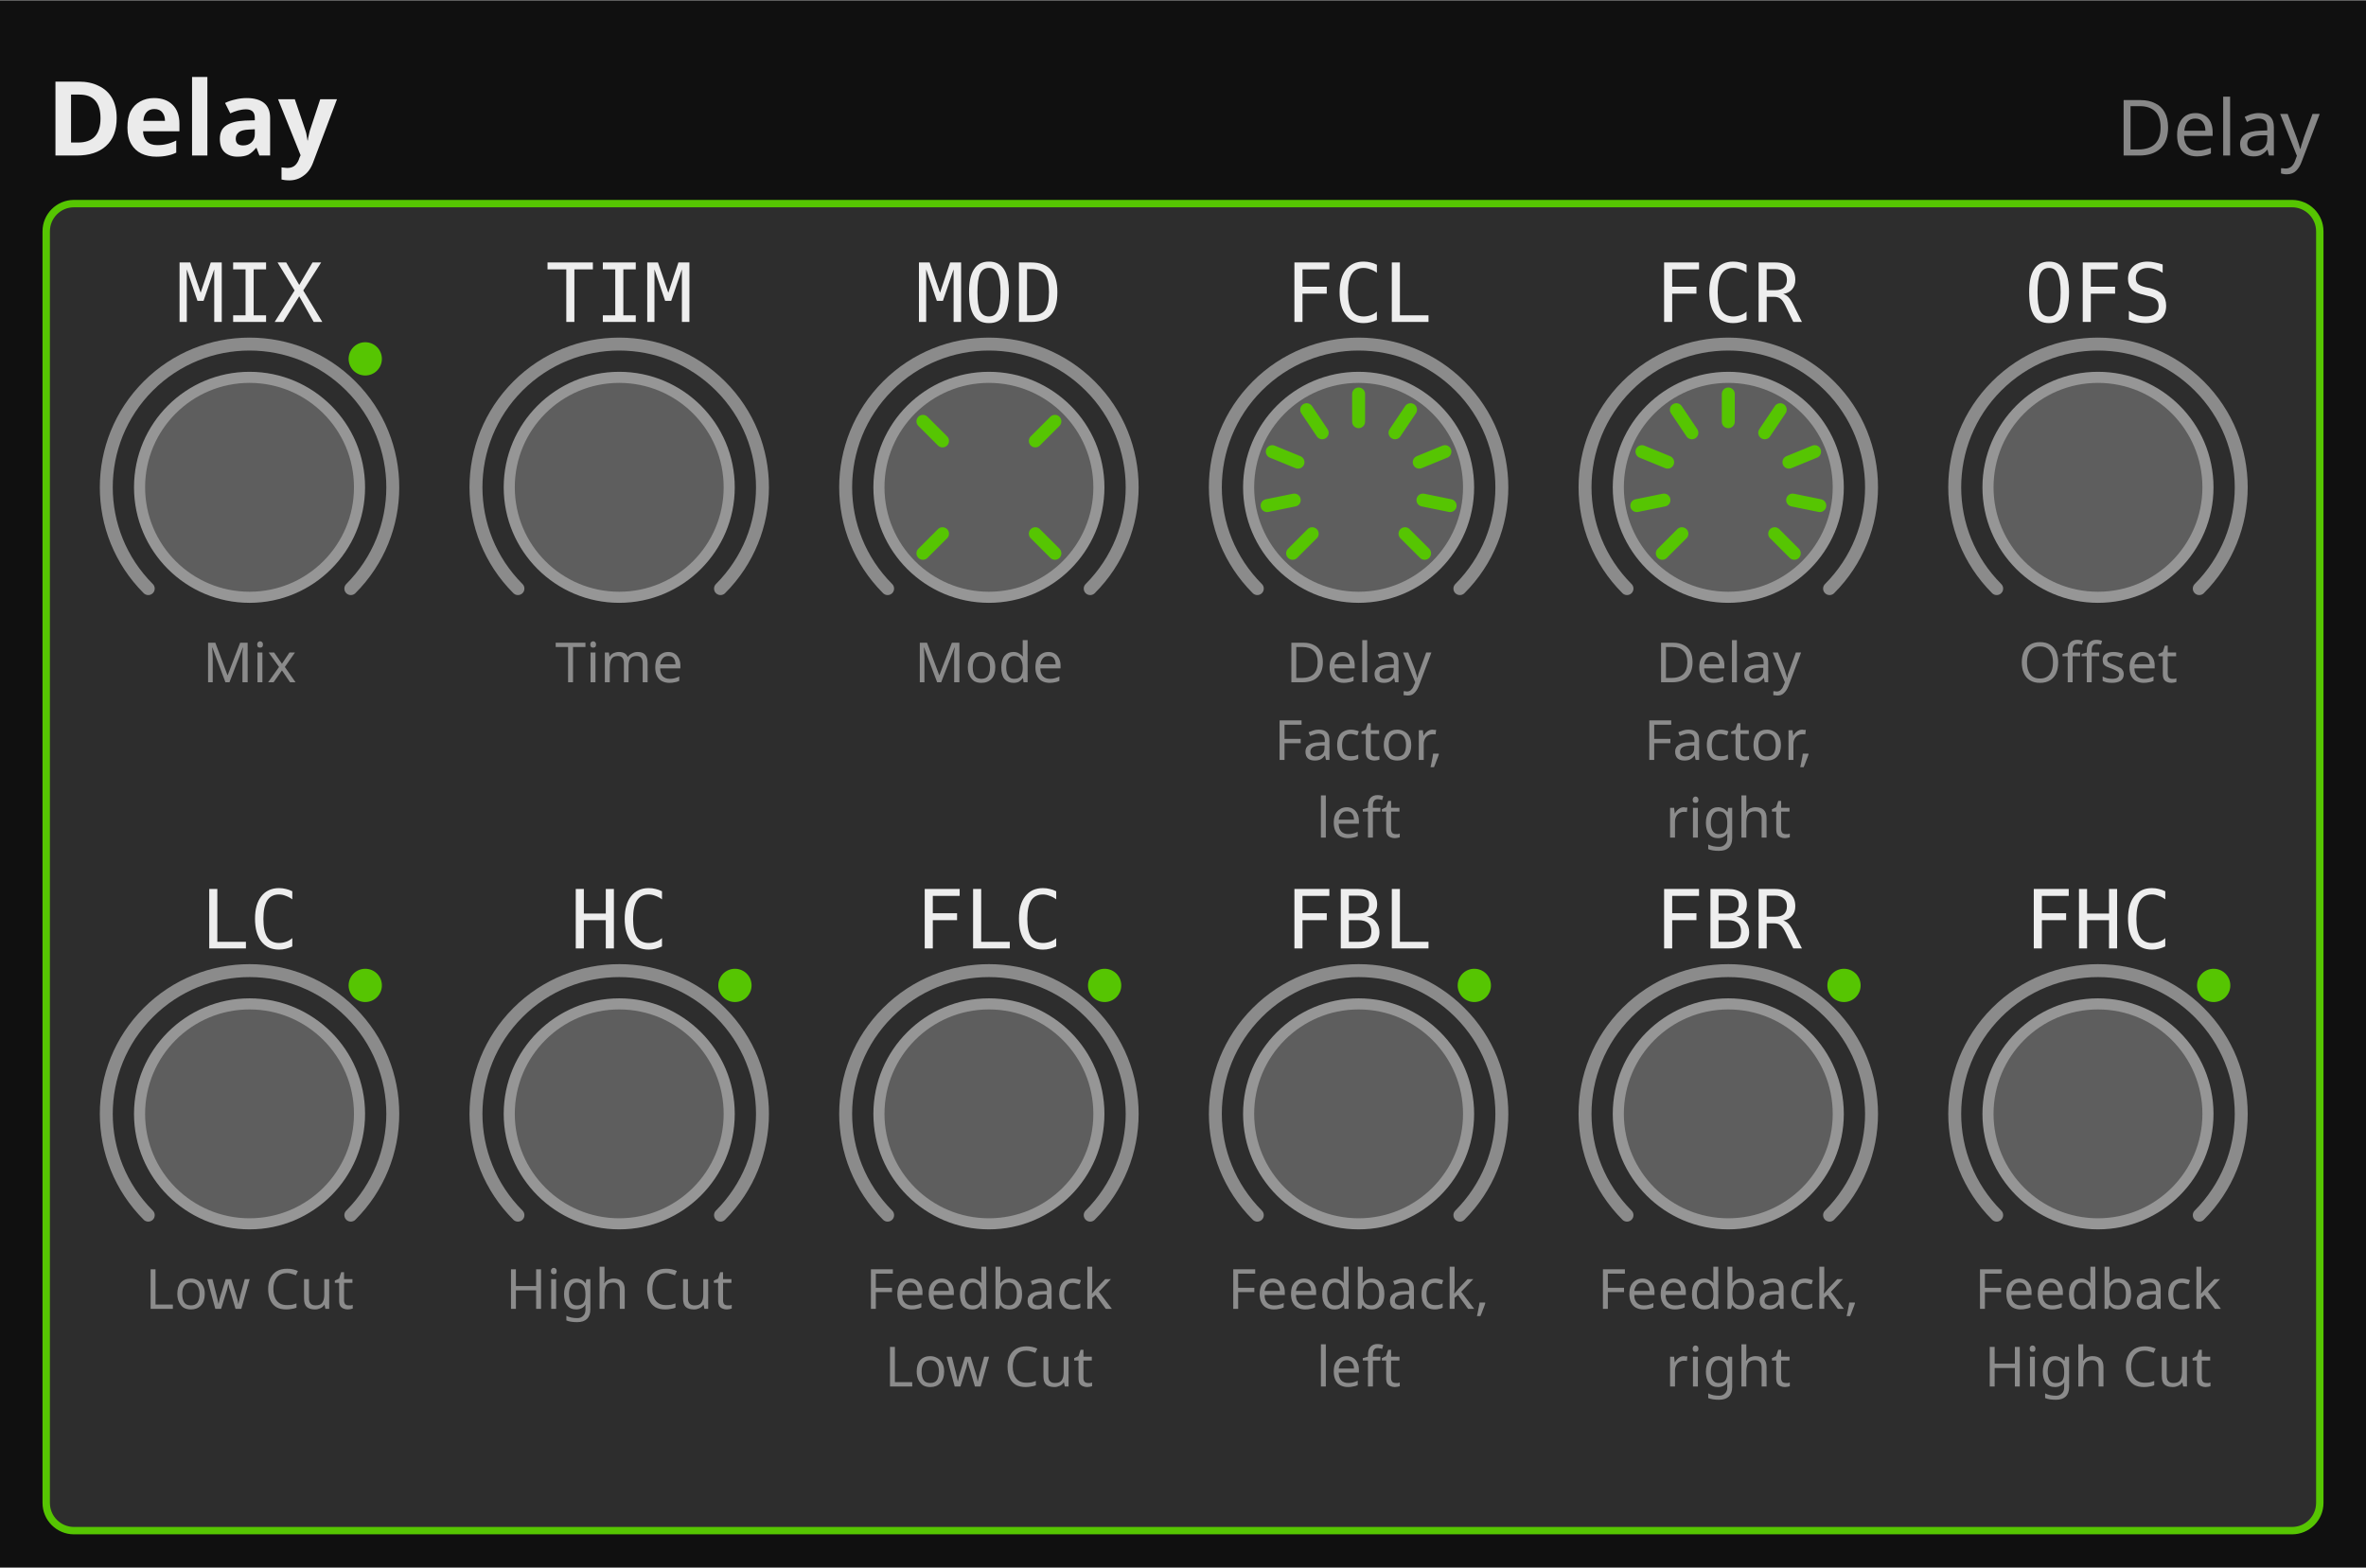
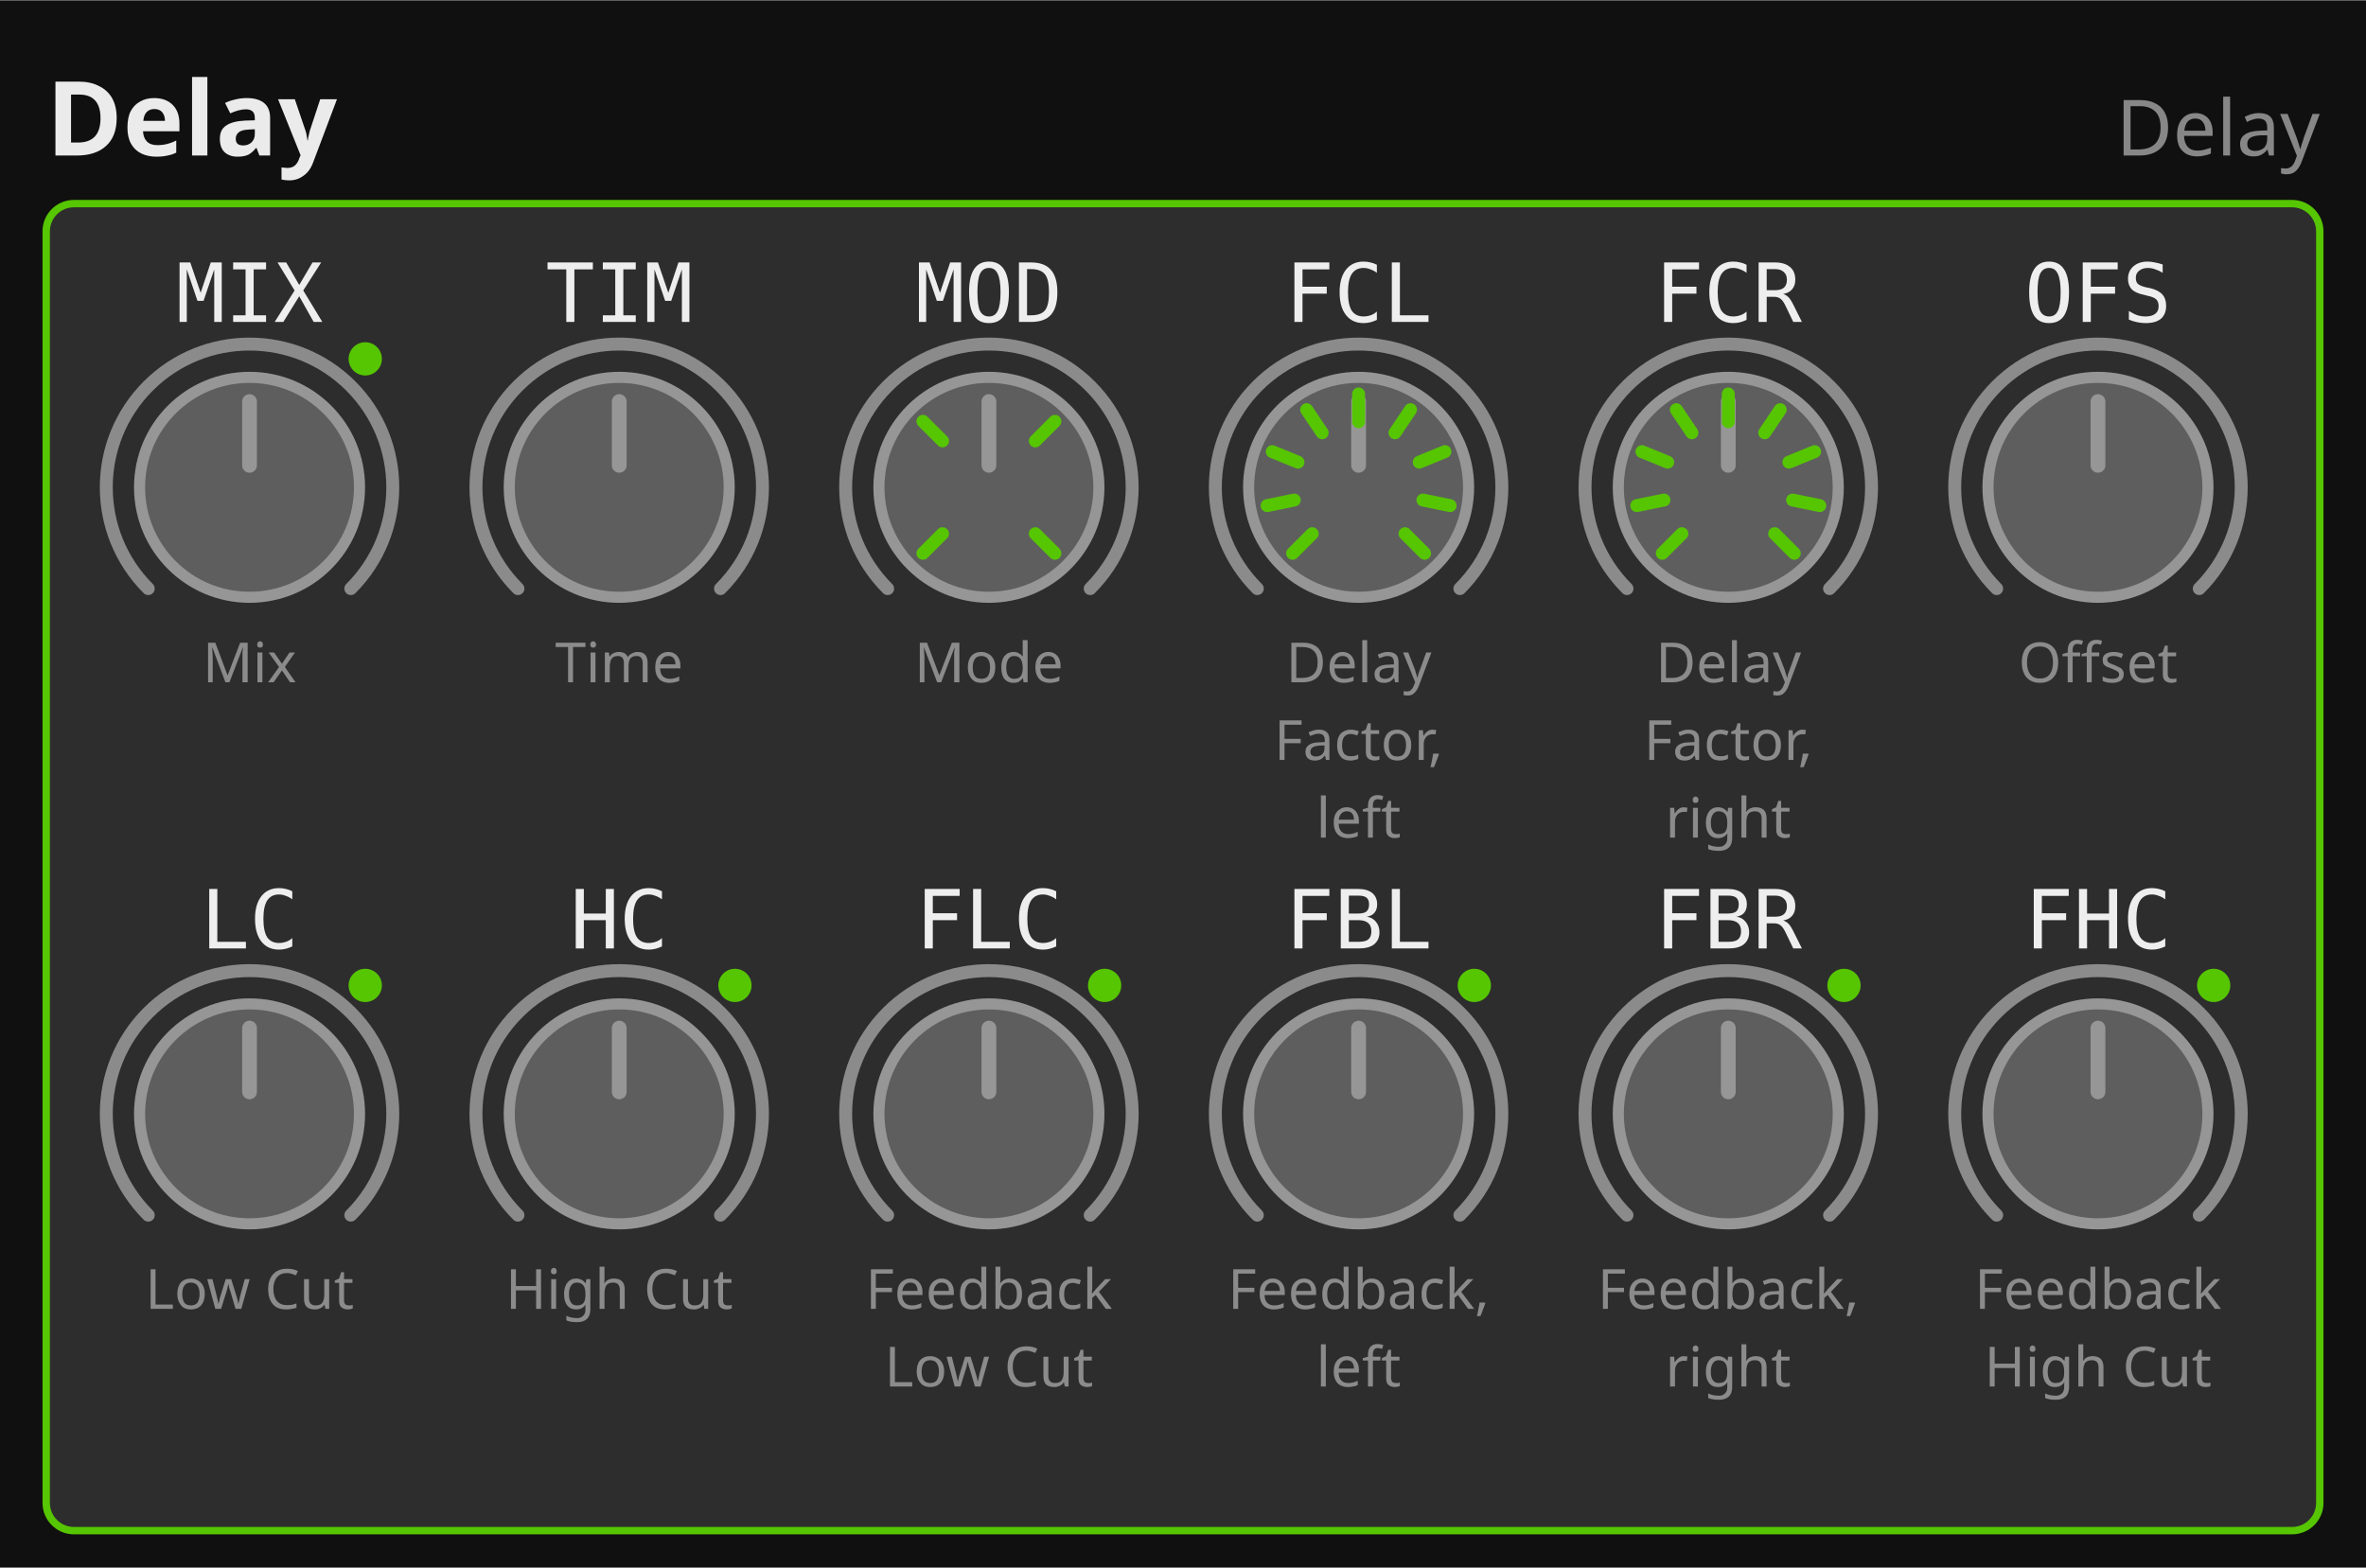
<svg xmlns="http://www.w3.org/2000/svg" viewBox="0 0 128 84.8" width="768" height="509" role="img" aria-label="Stereo Delay front panel" font-family="ui-sans-serif, system-ui, sans-serif">
  <rect width="128" height="84.8" fill="#101010" />
  <text x="2.5" y="8.4" font-size="5.6" font-weight="600" fill="#ebebeb">Delay</text>
  <text x="125.5" y="8.4" font-size="4.2" text-anchor="end" fill="#878787">Delay</text>
  <rect x="2.5" y="11.0" width="123.0" height="71.8" rx="1.5" fill="#2d2d2d" stroke="#56c502" stroke-width="0.4" />
  <text x="13.50" y="17.40" font-size="4.4" text-anchor="middle" font-family="ui-monospace, SFMono-Regular, Menlo, monospace" fill="#eeeeee">MIX</text>
  <path d="M 8.02 31.83 A 7.75 7.75 0 1 1 18.98 31.83" fill="none" stroke="#8b8b8b" stroke-width="0.7" stroke-linecap="round" />
  <circle cx="13.50" cy="26.35" r="5.95" fill="#5e5e5e" stroke="#969696" stroke-width="0.6" />
+   <line x1="13.50" y1="25.16" x2="13.50" y2="21.71" stroke="#969696" stroke-width="0.8" stroke-linecap="round" />
  <circle cx="19.76" cy="19.40" r="0.9" fill="#56c502" />
  <text x="13.50" y="36.90" font-size="3" text-anchor="middle" fill="#8b8b8b">Mix</text>
  <text x="33.50" y="17.40" font-size="4.4" text-anchor="middle" font-family="ui-monospace, SFMono-Regular, Menlo, monospace" fill="#eeeeee">TIM</text>
  <path d="M 28.02 31.83 A 7.75 7.75 0 1 1 38.98 31.83" fill="none" stroke="#8b8b8b" stroke-width="0.7" stroke-linecap="round" />
  <circle cx="33.50" cy="26.35" r="5.95" fill="#5e5e5e" stroke="#969696" stroke-width="0.6" />
+   <line x1="33.50" y1="25.16" x2="33.50" y2="21.71" stroke="#969696" stroke-width="0.8" stroke-linecap="round" />
  <text x="33.50" y="36.90" font-size="3" text-anchor="middle" fill="#8b8b8b">Time</text>
  <text x="53.50" y="17.40" font-size="4.4" text-anchor="middle" font-family="ui-monospace, SFMono-Regular, Menlo, monospace" fill="#eeeeee">MOD</text>
  <path d="M 48.02 31.83 A 7.75 7.75 0 1 1 58.98 31.83" fill="none" stroke="#8b8b8b" stroke-width="0.7" stroke-linecap="round" />
  <circle cx="53.50" cy="26.35" r="5.95" fill="#5e5e5e" stroke="#969696" stroke-width="0.6" />
+   <line x1="53.50" y1="25.16" x2="53.50" y2="21.71" stroke="#969696" stroke-width="0.8" stroke-linecap="round" />
  <line x1="50.99" y1="28.86" x2="49.93" y2="29.92" stroke="#56c502" stroke-width="0.7" stroke-linecap="round" />
  <line x1="50.99" y1="23.84" x2="49.93" y2="22.78" stroke="#56c502" stroke-width="0.7" stroke-linecap="round" />
  <line x1="56.01" y1="23.84" x2="57.07" y2="22.78" stroke="#56c502" stroke-width="0.7" stroke-linecap="round" />
  <line x1="56.01" y1="28.86" x2="57.07" y2="29.92" stroke="#56c502" stroke-width="0.7" stroke-linecap="round" />
  <text x="53.50" y="36.90" font-size="3" text-anchor="middle" fill="#8b8b8b">Mode</text>
  <text x="73.50" y="17.40" font-size="4.4" text-anchor="middle" font-family="ui-monospace, SFMono-Regular, Menlo, monospace" fill="#eeeeee">FCL</text>
  <path d="M 68.02 31.83 A 7.75 7.75 0 1 1 78.98 31.83" fill="none" stroke="#8b8b8b" stroke-width="0.7" stroke-linecap="round" />
  <circle cx="73.50" cy="26.35" r="5.95" fill="#5e5e5e" stroke="#969696" stroke-width="0.6" />
+   <line x1="73.50" y1="25.16" x2="73.50" y2="21.71" stroke="#969696" stroke-width="0.8" stroke-linecap="round" />
  <line x1="70.99" y1="28.86" x2="69.93" y2="29.92" stroke="#56c502" stroke-width="0.7" stroke-linecap="round" />
  <line x1="70.02" y1="27.04" x2="68.55" y2="27.34" stroke="#56c502" stroke-width="0.7" stroke-linecap="round" />
  <line x1="70.22" y1="24.99" x2="68.83" y2="24.42" stroke="#56c502" stroke-width="0.7" stroke-linecap="round" />
  <line x1="71.53" y1="23.40" x2="70.69" y2="22.15" stroke="#56c502" stroke-width="0.7" stroke-linecap="round" />
  <line x1="73.50" y1="22.80" x2="73.50" y2="21.30" stroke="#56c502" stroke-width="0.7" stroke-linecap="round" />
  <line x1="75.47" y1="23.40" x2="76.31" y2="22.15" stroke="#56c502" stroke-width="0.7" stroke-linecap="round" />
  <line x1="76.78" y1="24.99" x2="78.17" y2="24.42" stroke="#56c502" stroke-width="0.7" stroke-linecap="round" />
  <line x1="76.98" y1="27.04" x2="78.45" y2="27.34" stroke="#56c502" stroke-width="0.7" stroke-linecap="round" />
  <line x1="76.01" y1="28.86" x2="77.07" y2="29.92" stroke="#56c502" stroke-width="0.7" stroke-linecap="round" />
  <text x="73.50" y="36.90" font-size="3" text-anchor="middle" fill="#8b8b8b">Delay</text>
  <text x="73.50" y="41.10" font-size="3" text-anchor="middle" fill="#8b8b8b">Factor,</text>
  <text x="73.50" y="45.30" font-size="3" text-anchor="middle" fill="#8b8b8b">left</text>
  <text x="93.50" y="17.40" font-size="4.4" text-anchor="middle" font-family="ui-monospace, SFMono-Regular, Menlo, monospace" fill="#eeeeee">FCR</text>
  <path d="M 88.02 31.83 A 7.75 7.75 0 1 1 98.98 31.83" fill="none" stroke="#8b8b8b" stroke-width="0.7" stroke-linecap="round" />
  <circle cx="93.50" cy="26.35" r="5.95" fill="#5e5e5e" stroke="#969696" stroke-width="0.6" />
+   <line x1="93.50" y1="25.16" x2="93.50" y2="21.71" stroke="#969696" stroke-width="0.8" stroke-linecap="round" />
  <line x1="90.99" y1="28.86" x2="89.93" y2="29.92" stroke="#56c502" stroke-width="0.7" stroke-linecap="round" />
  <line x1="90.02" y1="27.04" x2="88.55" y2="27.34" stroke="#56c502" stroke-width="0.7" stroke-linecap="round" />
  <line x1="90.22" y1="24.99" x2="88.83" y2="24.42" stroke="#56c502" stroke-width="0.7" stroke-linecap="round" />
  <line x1="91.53" y1="23.40" x2="90.69" y2="22.15" stroke="#56c502" stroke-width="0.7" stroke-linecap="round" />
  <line x1="93.50" y1="22.80" x2="93.50" y2="21.30" stroke="#56c502" stroke-width="0.7" stroke-linecap="round" />
  <line x1="95.47" y1="23.40" x2="96.31" y2="22.15" stroke="#56c502" stroke-width="0.7" stroke-linecap="round" />
  <line x1="96.78" y1="24.99" x2="98.17" y2="24.42" stroke="#56c502" stroke-width="0.7" stroke-linecap="round" />
  <line x1="96.98" y1="27.04" x2="98.45" y2="27.34" stroke="#56c502" stroke-width="0.7" stroke-linecap="round" />
  <line x1="96.01" y1="28.86" x2="97.07" y2="29.92" stroke="#56c502" stroke-width="0.7" stroke-linecap="round" />
  <text x="93.50" y="36.90" font-size="3" text-anchor="middle" fill="#8b8b8b">Delay</text>
  <text x="93.50" y="41.10" font-size="3" text-anchor="middle" fill="#8b8b8b">Factor,</text>
  <text x="93.50" y="45.30" font-size="3" text-anchor="middle" fill="#8b8b8b">right</text>
  <text x="113.50" y="17.40" font-size="4.4" text-anchor="middle" font-family="ui-monospace, SFMono-Regular, Menlo, monospace" fill="#eeeeee">OFS</text>
  <path d="M 108.02 31.83 A 7.75 7.75 0 1 1 118.98 31.83" fill="none" stroke="#8b8b8b" stroke-width="0.7" stroke-linecap="round" />
  <circle cx="113.50" cy="26.35" r="5.95" fill="#5e5e5e" stroke="#969696" stroke-width="0.6" />
+   <line x1="113.50" y1="25.16" x2="113.50" y2="21.71" stroke="#969696" stroke-width="0.8" stroke-linecap="round" />
  <text x="113.50" y="36.90" font-size="3" text-anchor="middle" fill="#8b8b8b">Offset</text>
  <text x="13.50" y="51.30" font-size="4.4" text-anchor="middle" font-family="ui-monospace, SFMono-Regular, Menlo, monospace" fill="#eeeeee">LC</text>
  <path d="M 8.02 65.73 A 7.75 7.75 0 1 1 18.98 65.73" fill="none" stroke="#8b8b8b" stroke-width="0.7" stroke-linecap="round" />
  <circle cx="13.50" cy="60.25" r="5.95" fill="#5e5e5e" stroke="#969696" stroke-width="0.6" />
+   <line x1="13.50" y1="59.06" x2="13.50" y2="55.61" stroke="#969696" stroke-width="0.8" stroke-linecap="round" />
  <circle cx="19.76" cy="53.30" r="0.9" fill="#56c502" />
  <text x="13.50" y="70.80" font-size="3" text-anchor="middle" fill="#8b8b8b">Low Cut</text>
  <text x="33.50" y="51.30" font-size="4.4" text-anchor="middle" font-family="ui-monospace, SFMono-Regular, Menlo, monospace" fill="#eeeeee">HC</text>
  <path d="M 28.02 65.73 A 7.75 7.75 0 1 1 38.98 65.73" fill="none" stroke="#8b8b8b" stroke-width="0.7" stroke-linecap="round" />
  <circle cx="33.50" cy="60.25" r="5.95" fill="#5e5e5e" stroke="#969696" stroke-width="0.6" />
+   <line x1="33.50" y1="59.06" x2="33.50" y2="55.61" stroke="#969696" stroke-width="0.8" stroke-linecap="round" />
  <circle cx="39.76" cy="53.30" r="0.9" fill="#56c502" />
  <text x="33.50" y="70.80" font-size="3" text-anchor="middle" fill="#8b8b8b">High Cut</text>
  <text x="53.50" y="51.30" font-size="4.4" text-anchor="middle" font-family="ui-monospace, SFMono-Regular, Menlo, monospace" fill="#eeeeee">FLC</text>
  <path d="M 48.02 65.73 A 7.75 7.75 0 1 1 58.98 65.73" fill="none" stroke="#8b8b8b" stroke-width="0.7" stroke-linecap="round" />
  <circle cx="53.50" cy="60.25" r="5.95" fill="#5e5e5e" stroke="#969696" stroke-width="0.6" />
+   <line x1="53.50" y1="59.06" x2="53.50" y2="55.61" stroke="#969696" stroke-width="0.8" stroke-linecap="round" />
  <circle cx="59.76" cy="53.30" r="0.9" fill="#56c502" />
  <text x="53.50" y="70.80" font-size="3" text-anchor="middle" fill="#8b8b8b">Feedback</text>
  <text x="53.50" y="75.00" font-size="3" text-anchor="middle" fill="#8b8b8b">Low Cut</text>
  <text x="73.50" y="51.30" font-size="4.4" text-anchor="middle" font-family="ui-monospace, SFMono-Regular, Menlo, monospace" fill="#eeeeee">FBL</text>
  <path d="M 68.02 65.73 A 7.75 7.75 0 1 1 78.98 65.73" fill="none" stroke="#8b8b8b" stroke-width="0.7" stroke-linecap="round" />
  <circle cx="73.50" cy="60.25" r="5.95" fill="#5e5e5e" stroke="#969696" stroke-width="0.6" />
+   <line x1="73.50" y1="59.06" x2="73.50" y2="55.61" stroke="#969696" stroke-width="0.8" stroke-linecap="round" />
  <circle cx="79.76" cy="53.30" r="0.9" fill="#56c502" />
  <text x="73.50" y="70.80" font-size="3" text-anchor="middle" fill="#8b8b8b">Feedback,</text>
  <text x="73.50" y="75.00" font-size="3" text-anchor="middle" fill="#8b8b8b">left</text>
  <text x="93.50" y="51.30" font-size="4.4" text-anchor="middle" font-family="ui-monospace, SFMono-Regular, Menlo, monospace" fill="#eeeeee">FBR</text>
  <path d="M 88.02 65.73 A 7.75 7.75 0 1 1 98.98 65.73" fill="none" stroke="#8b8b8b" stroke-width="0.7" stroke-linecap="round" />
  <circle cx="93.50" cy="60.25" r="5.95" fill="#5e5e5e" stroke="#969696" stroke-width="0.6" />
+   <line x1="93.50" y1="59.06" x2="93.50" y2="55.61" stroke="#969696" stroke-width="0.8" stroke-linecap="round" />
  <circle cx="99.76" cy="53.30" r="0.9" fill="#56c502" />
  <text x="93.50" y="70.80" font-size="3" text-anchor="middle" fill="#8b8b8b">Feedback,</text>
  <text x="93.50" y="75.00" font-size="3" text-anchor="middle" fill="#8b8b8b">right</text>
  <text x="113.50" y="51.30" font-size="4.4" text-anchor="middle" font-family="ui-monospace, SFMono-Regular, Menlo, monospace" fill="#eeeeee">FHC</text>
  <path d="M 108.02 65.73 A 7.75 7.75 0 1 1 118.98 65.73" fill="none" stroke="#8b8b8b" stroke-width="0.7" stroke-linecap="round" />
  <circle cx="113.50" cy="60.25" r="5.95" fill="#5e5e5e" stroke="#969696" stroke-width="0.6" />
+   <line x1="113.50" y1="59.06" x2="113.50" y2="55.61" stroke="#969696" stroke-width="0.8" stroke-linecap="round" />
  <circle cx="119.76" cy="53.30" r="0.9" fill="#56c502" />
  <text x="113.50" y="70.80" font-size="3" text-anchor="middle" fill="#8b8b8b">Feedback</text>
  <text x="113.50" y="75.00" font-size="3" text-anchor="middle" fill="#8b8b8b">High Cut</text>
</svg>
